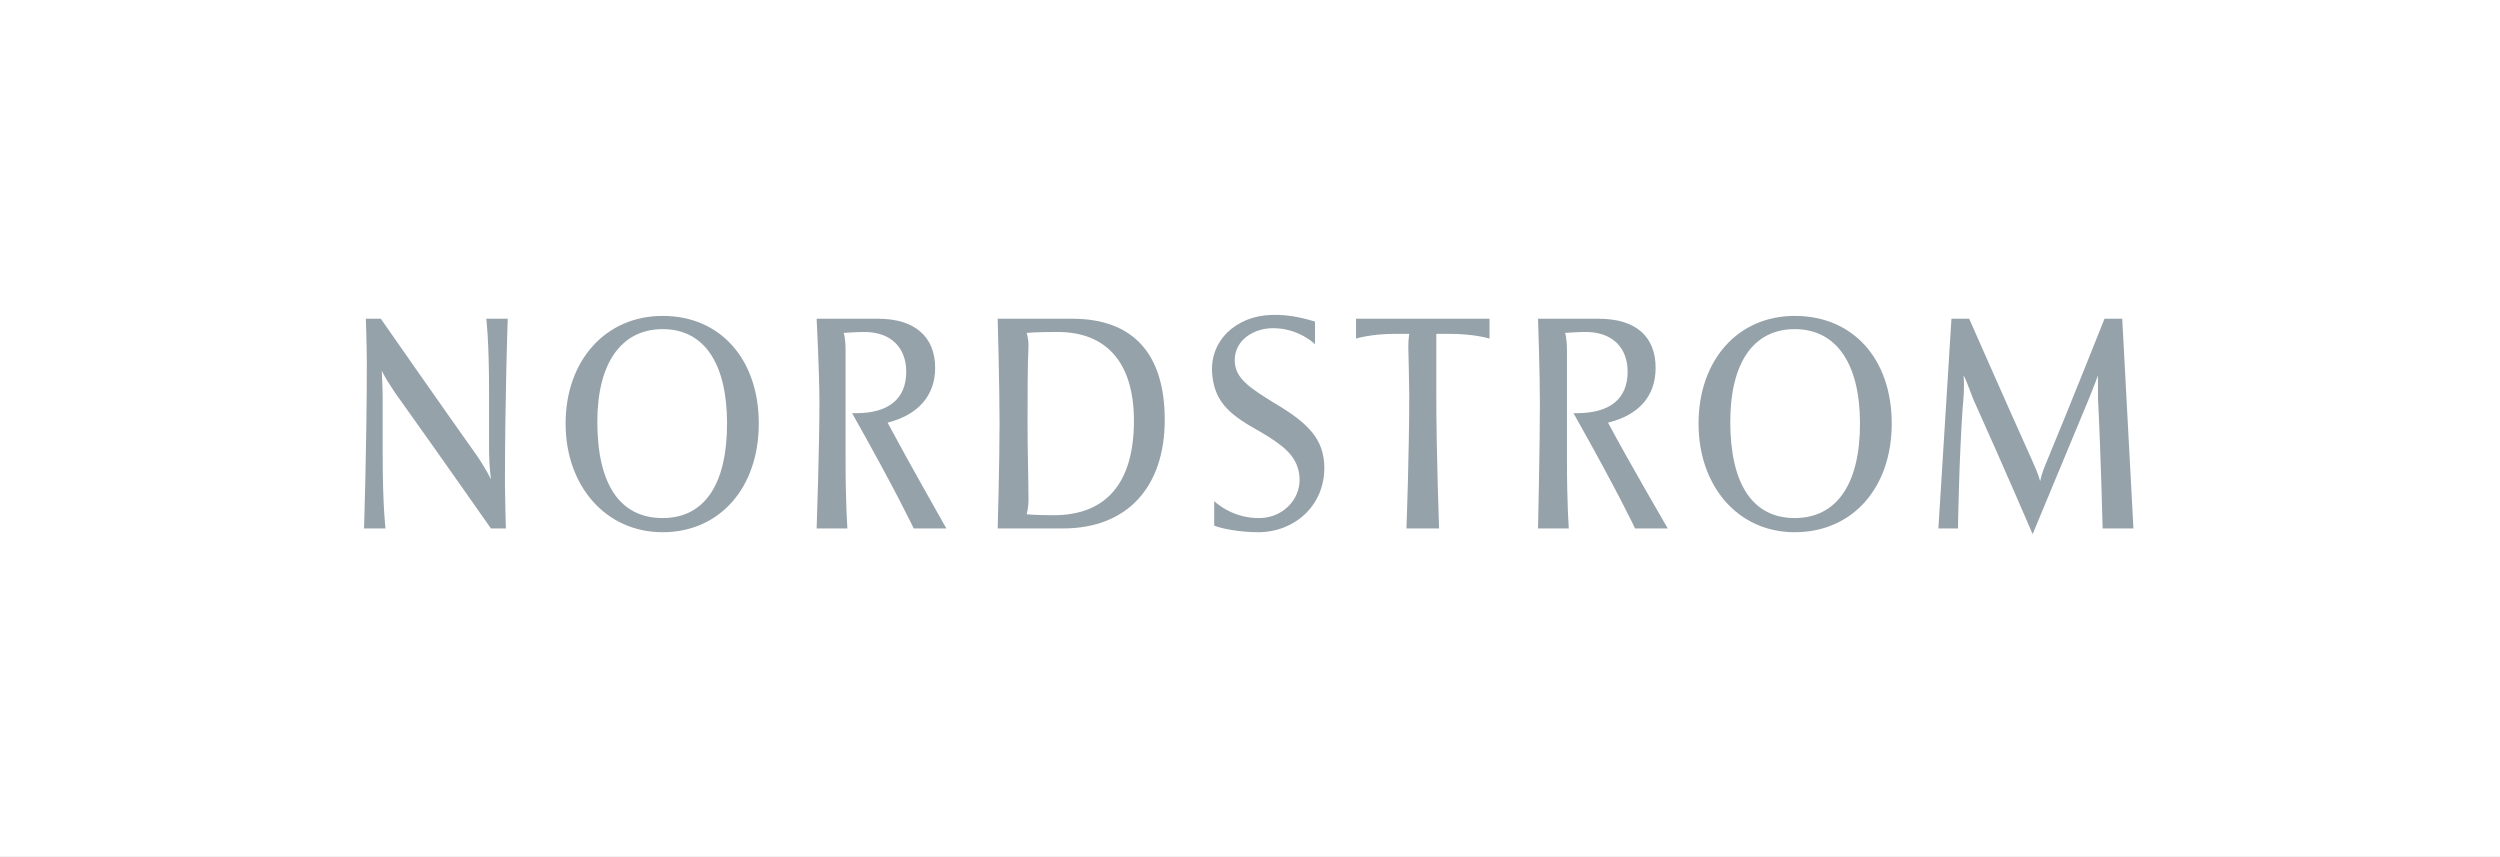
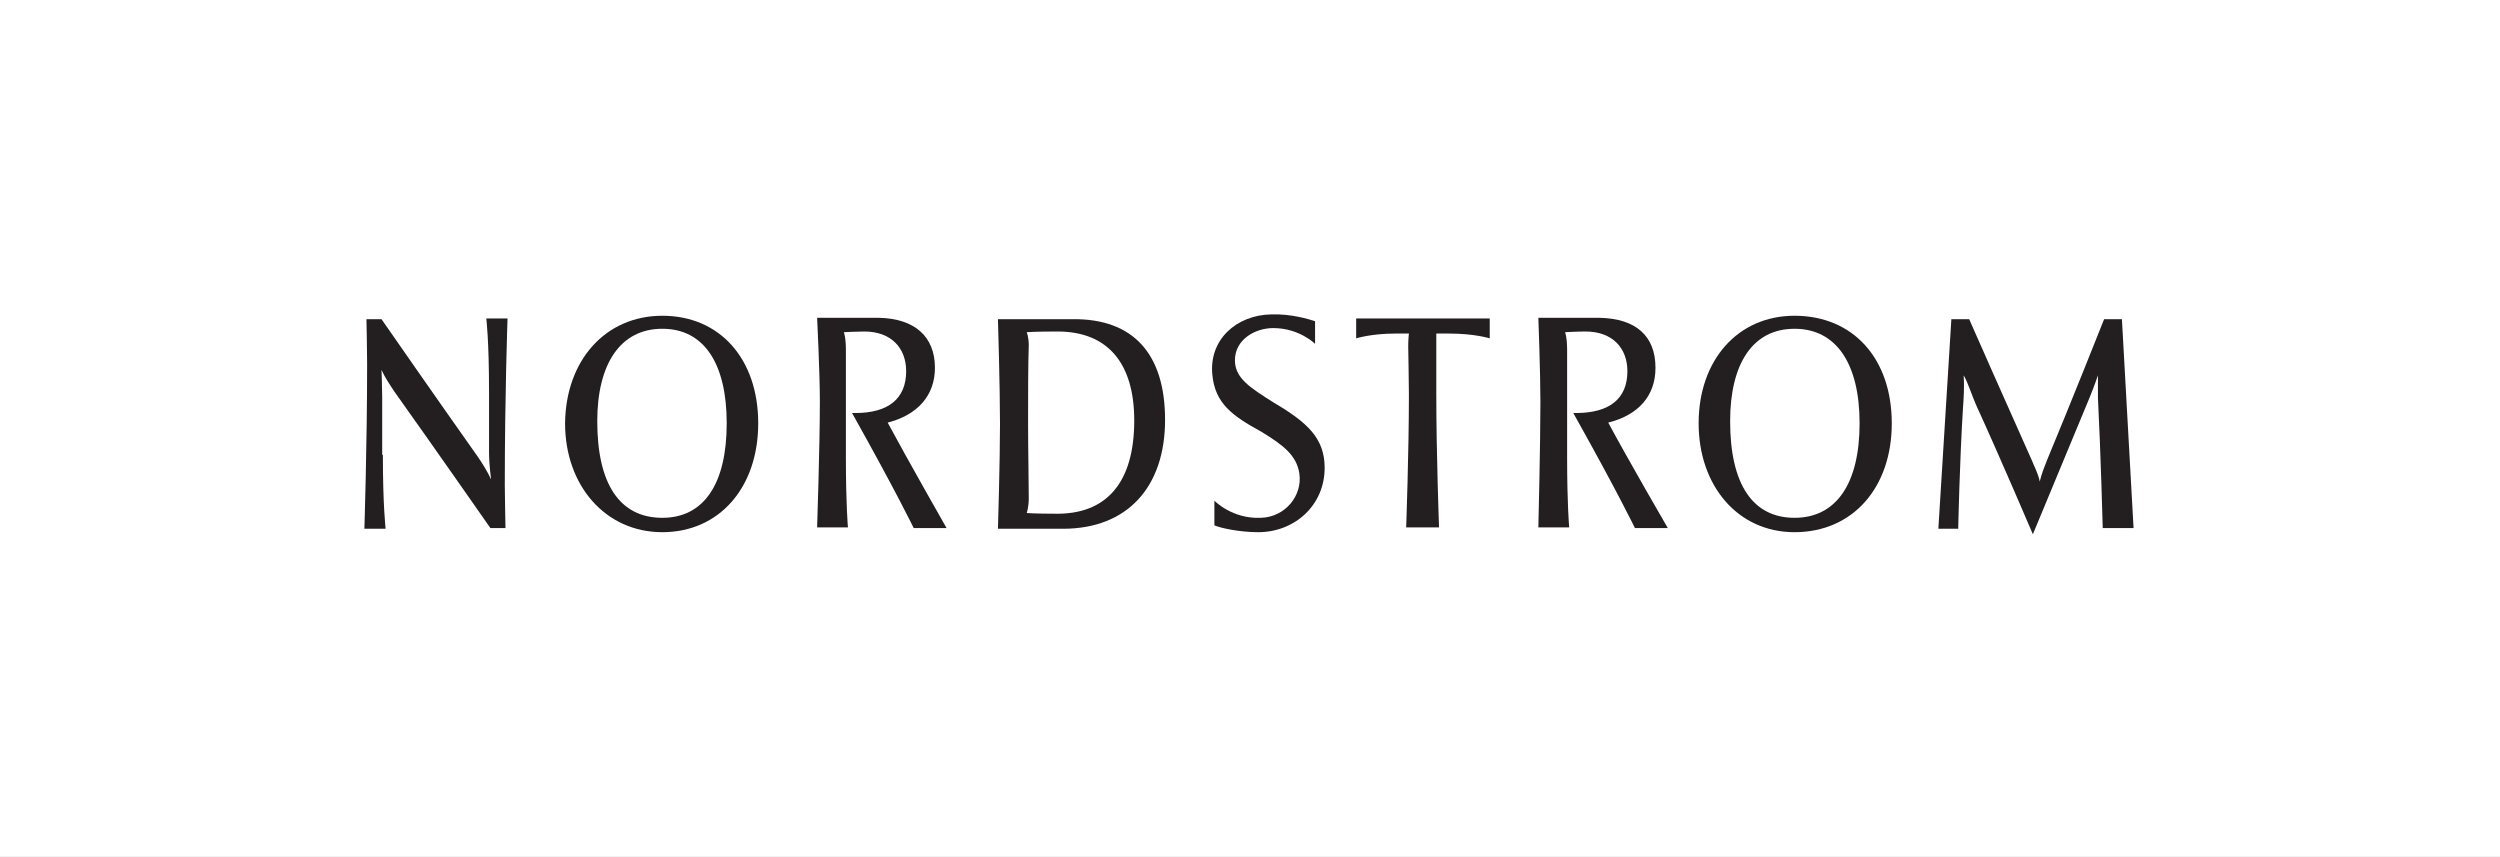
- <svg xmlns="http://www.w3.org/2000/svg" width="365px" height="125px" viewBox="0 0 365 125" version="1.1">
-   <defs />
-   <g id="Welcome" stroke="none" stroke-width="1" fill="none" fill-rule="evenodd">
-     <g id="Desktop-HD---Why-Us" transform="translate(-107, -1496)">
-       <g id="nordstrom" transform="translate(107, 1496)">
-         <rect id="Rectangle-84" fill="#FFFFFF" x="0" y="0" width="365" height="125" />
-         <g transform="translate(53, 46)" fill="#95A2AA">
-           <path d="M43.748,0.122 C52.196,0.122 57.782,6.466 57.782,15.844 C57.782,25.223 52.059,31.705 43.748,31.705 C35.437,31.705 29.578,24.947 29.578,15.844 C29.578,6.604 35.437,0.122 43.748,0.122 L43.748,0.122 Z M43.748,29.636 C49.879,29.636 53.149,24.671 53.149,15.844 C53.149,7.156 49.879,2.053 43.748,2.053 C37.617,2.053 34.21,7.156 34.21,15.568 C34.21,24.671 37.481,29.636 43.748,29.636 L43.748,29.636 Z" id="Fill-1" />
-           <path d="M117.052,15.292 C117.052,25.085 111.602,31.153 102.2,31.153 L92.662,31.153 C92.662,31.153 92.935,21.499 92.935,15.844 C92.935,10.327 92.662,0.536 92.662,0.536 L103.562,0.536 C112.419,0.536 117.052,5.639 117.052,15.292 L117.052,15.292 Z M112.555,15.431 C112.555,7.156 108.74,2.467 101.383,2.467 C98.112,2.467 96.886,2.605 96.886,2.605 C96.886,2.605 97.159,3.294 97.159,4.535 C97.022,7.156 97.022,12.121 97.022,15.844 C97.022,19.982 97.159,24.257 97.159,26.877 C97.159,28.257 96.886,29.084 96.886,29.084 C96.886,29.084 98.112,29.222 100.838,29.222 C108.604,29.222 112.555,24.395 112.555,15.431 L112.555,15.431 Z" id="Fill-2" />
-           <path d="M209.022,0.122 C217.606,0.122 223.192,6.466 223.192,15.844 C223.192,25.223 217.469,31.705 209.022,31.705 C200.71,31.705 194.988,24.947 194.988,15.844 C194.988,6.604 200.71,0.122 209.022,0.122 L209.022,0.122 Z M209.022,29.636 C215.153,29.636 218.559,24.671 218.559,15.844 C218.559,7.156 215.153,2.053 209.022,2.053 C202.89,2.053 199.62,7.156 199.62,15.568 C199.62,24.671 202.89,29.636 209.022,29.636 L209.022,29.636 Z" id="Fill-3" />
-           <path d="M2.872,20.396 C2.872,27.843 3.281,31.153 3.281,31.153 L0.147,31.153 C0.147,31.153 0.556,18.879 0.556,7.018 C0.556,4.949 0.419,0.536 0.419,0.536 L2.6,0.536 C2.6,0.536 11.047,12.672 16.634,20.534 C17.315,21.499 18.132,22.878 18.678,23.981 C18.678,23.981 18.405,21.913 18.405,19.982 L18.405,11.293 C18.405,3.57 17.996,0.536 17.996,0.536 L21.13,0.536 C21.13,0.536 20.721,11.845 20.721,24.809 C20.721,26.05 20.857,31.153 20.857,31.153 L18.678,31.153 C18.678,31.153 10.366,19.292 4.643,11.293 C3.826,10.052 3.281,9.225 2.736,8.121 C2.736,8.121 2.872,10.742 2.872,12.121 L2.872,20.396" id="Fill-4" />
-           <path d="M131.085,29.636 C134.628,29.498 137.217,26.464 136.672,23.154 C136.263,20.534 134.356,19.016 131.085,17.086 C126.861,14.741 124.409,12.948 124,8.81 C123.455,3.708 127.543,0.122 132.584,-0.016 C135.446,-0.154 138.034,0.674 138.988,0.949 L138.988,4.26 C138.988,4.26 136.672,1.915 132.857,1.915 C130.132,1.915 127.27,3.57 127.27,6.604 C127.27,9.225 129.451,10.604 132.993,12.81 C137.898,15.706 140.351,18.051 140.351,22.327 C140.351,27.843 135.991,31.705 130.677,31.705 C127.951,31.705 125.227,31.153 124.273,30.739 L124.273,27.154 C124.273,27.154 126.861,29.774 131.085,29.636" id="Fill-5" />
-           <path d="M164.467,0.536 L164.467,3.432 C164.467,3.432 162.287,2.742 158.608,2.742 L156.7,2.742 L156.7,4.673 L156.7,11.707 C156.7,20.258 157.11,31.153 157.11,31.153 L152.341,31.153 C152.341,31.153 152.75,20.258 152.75,11.707 C152.75,10.189 152.613,4.673 152.613,4.673 C152.613,3.57 152.75,2.742 152.75,2.742 L150.706,2.742 C147.163,2.742 144.983,3.432 144.983,3.432 L144.983,0.536 L164.467,0.536" id="Fill-6" />
-           <path d="M258.481,31.153 L253.985,31.153 C253.985,31.153 253.712,19.982 253.304,12.121 L253.304,8.81 C253.304,8.81 252.759,10.327 252.077,11.983 L243.766,31.98 C243.766,31.98 239.134,21.223 235.455,13.086 C234.909,11.983 234.228,9.776 233.683,8.81 C233.82,10.466 233.683,12.259 233.547,13.5 C233.002,21.499 232.866,31.153 232.866,31.153 L230.005,31.153 L231.912,0.536 L234.5,0.536 C234.5,0.536 240.087,13.224 243.629,21.085 C244.038,22.051 244.584,23.154 244.856,24.257 C245.128,23.016 245.537,22.051 245.946,21.085 C249.216,13.224 254.257,0.536 254.257,0.536 L256.846,0.536 L258.481,31.153" id="Fill-7" />
-           <path d="M188.72,7.708 C188.72,11.845 186.268,14.603 181.771,15.706 C184.633,21.085 190.491,31.153 190.491,31.153 L185.723,31.153 C185.723,31.153 183.27,25.913 176.73,14.327 L177.139,14.327 C182.044,14.327 184.633,12.259 184.633,8.259 C184.633,4.811 182.452,2.467 178.501,2.467 C177.275,2.467 175.504,2.605 175.504,2.605 C175.504,2.605 175.776,3.294 175.776,5.225 L175.776,20.947 C175.776,27.843 176.049,31.153 176.049,31.153 L171.552,31.153 C171.552,31.153 171.825,19.154 171.825,12.81 C171.825,8.535 171.552,0.536 171.552,0.536 L180.409,0.536 C185.859,0.536 188.72,3.156 188.72,7.708" id="Fill-8" />
-           <path d="M83.534,7.708 C83.534,11.845 80.945,14.603 76.585,15.706 C79.446,21.085 85.169,31.153 85.169,31.153 L80.4,31.153 C80.4,31.153 77.947,25.913 71.407,14.327 L71.952,14.327 C76.721,14.327 79.31,12.259 79.31,8.259 C79.31,4.811 77.129,2.467 73.178,2.467 C72.088,2.467 70.181,2.605 70.181,2.605 C70.181,2.605 70.453,3.294 70.453,5.225 L70.453,20.947 C70.453,27.843 70.726,31.153 70.726,31.153 L66.229,31.153 C66.229,31.153 66.638,19.154 66.638,12.81 C66.638,8.535 66.229,0.536 66.229,0.536 L75.222,0.536 C80.536,0.536 83.534,3.156 83.534,7.708" id="Fill-9" />
-         </g>
-       </g>
-     </g>
-   </g>
+ <svg xmlns="http://www.w3.org/2000/svg" version="1.1" id="Layer_1" x="0px" y="0px" viewBox="-951 3197.7 365 125" enable-background="new -951 3197.7 365 125" xml:space="preserve">
+   <rect id="Rectangle-84" x="-951" y="3197.7" fill="#FFFFFF" width="365" height="125">
+ </rect>
+   <path id="Fill-1" fill="#231F20" d="M-854.3,3243.8c8.4,0,14,6.3,14,15.7c0,9.4-5.7,15.9-14,15.9c-8.3,0-14.2-6.8-14.2-15.9  C-868.4,3250.3-862.6,3243.8-854.3,3243.8L-854.3,3243.8z M-854.3,3273.3c6.1,0,9.4-5,9.4-13.8c0-8.7-3.3-13.8-9.4-13.8  c-6.1,0-9.5,5.1-9.5,13.5C-863.8,3268.4-860.5,3273.3-854.3,3273.3L-854.3,3273.3z" />
+   <path id="Fill-2" fill="#231F20" d="M-780.9,3259c0,9.8-5.5,15.9-14.9,15.9h-9.5c0,0,0.3-9.7,0.3-15.3c0-5.5-0.3-15.3-0.3-15.3h10.9  C-785.6,3244.2-780.9,3249.3-780.9,3259L-780.9,3259z M-785.4,3259.1c0-8.3-3.8-13-11.2-13c-3.3,0-4.5,0.1-4.5,0.1s0.3,0.7,0.3,1.9  c-0.1,2.6-0.1,7.6-0.1,11.3c0,4.1,0.1,8.4,0.1,11c0,1.4-0.3,2.2-0.3,2.2s1.2,0.1,4,0.1C-789.4,3272.9-785.4,3268.1-785.4,3259.1  L-785.4,3259.1z" />
+   <path id="Fill-3" fill="#231F20" d="M-689,3243.8c8.6,0,14.2,6.3,14.2,15.7c0,9.4-5.7,15.9-14.2,15.9c-8.3,0-14-6.8-14-15.9  C-703,3250.3-697.3,3243.8-689,3243.8L-689,3243.8z M-689,3273.3c6.1,0,9.5-5,9.5-13.8c0-8.7-3.4-13.8-9.5-13.8s-9.4,5.1-9.4,13.5  C-698.4,3268.4-695.1,3273.3-689,3273.3L-689,3273.3z" />
+   <path id="Fill-4" fill="#231F20" d="M-895.1,3264.1c0,7.4,0.4,10.8,0.4,10.8h-3.1c0,0,0.4-12.3,0.4-24.1c0-2.1-0.1-6.5-0.1-6.5h2.2  c0,0,8.4,12.1,14,20c0.7,1,1.5,2.3,2,3.4c0,0-0.3-2.1-0.3-4v-8.7c0-7.7-0.4-10.8-0.4-10.8h3.1c0,0-0.4,11.3-0.4,24.3  c0,1.2,0.1,6.3,0.1,6.3h-2.2c0,0-8.3-11.9-14-19.9c-0.8-1.2-1.4-2.1-1.9-3.2c0,0,0.1,2.6,0.1,4V3264.1" />
+   <path id="Fill-5" fill="#231F20" d="M-766.9,3273.3c3.5-0.1,6.1-3.2,5.6-6.5c-0.4-2.6-2.3-4.1-5.6-6.1c-4.2-2.3-6.7-4.1-7.1-8.3  c-0.5-5.1,3.5-8.7,8.6-8.8c2.9-0.1,5.5,0.7,6.4,1v3.3c0,0-2.3-2.3-6.1-2.3c-2.7,0-5.6,1.7-5.6,4.7c0,2.6,2.2,4,5.7,6.2  c4.9,2.9,7.4,5.2,7.4,9.5c0,5.5-4.4,9.4-9.7,9.4c-2.7,0-5.5-0.6-6.4-1v-3.6C-773.7,3270.8-771.1,3273.5-766.9,3273.3" />
+   <path id="Fill-6" fill="#231F20" d="M-733.5,3244.2v2.9c0,0-2.2-0.7-5.9-0.7h-1.9v1.9v7c0,8.6,0.4,19.4,0.4,19.4h-4.8  c0,0,0.4-10.9,0.4-19.4c0-1.5-0.1-7-0.1-7c0-1.1,0.1-1.9,0.1-1.9h-2c-3.5,0-5.7,0.7-5.7,0.7v-2.9H-733.5" />
+   <path id="Fill-7" fill="#231F20" d="M-639.5,3274.8h-4.5c0,0-0.3-11.2-0.7-19v-3.3c0,0-0.5,1.5-1.2,3.2l-8.3,20  c0,0-4.6-10.8-8.3-18.9c-0.5-1.1-1.2-3.3-1.8-4.3c0.1,1.7,0,3.4-0.1,4.7c-0.5,8-0.7,17.7-0.7,17.7h-2.9l1.9-30.6h2.6  c0,0,5.6,12.7,9.1,20.5c0.4,1,1,2.1,1.2,3.2c0.3-1.2,0.7-2.2,1.1-3.2c3.3-7.9,8.3-20.5,8.3-20.5h2.6L-639.5,3274.8" />
+   <path id="Fill-8" fill="#231F20" d="M-709.3,3251.4c0,4.1-2.5,6.9-6.9,8c2.9,5.4,8.7,15.4,8.7,15.4h-4.8c0,0-2.5-5.2-9-16.8h0.4  c4.9,0,7.5-2.1,7.5-6.1c0-3.4-2.2-5.8-6.1-5.8c-1.2,0-3,0.1-3,0.1s0.3,0.7,0.3,2.6v15.7c0,6.9,0.3,10.2,0.3,10.2h-4.5  c0,0,0.3-12,0.3-18.3c0-4.3-0.3-12.3-0.3-12.3h8.9C-712.1,3244.2-709.3,3246.8-709.3,3251.4" />
+   <path id="Fill-9" fill="#231F20" d="M-814.5,3251.4c0,4.1-2.6,6.9-6.9,8c2.9,5.4,8.6,15.4,8.6,15.4h-4.8c0,0-2.5-5.2-9-16.8h0.5  c4.8,0,7.4-2.1,7.4-6.1c0-3.4-2.2-5.8-6.1-5.8c-1.1,0-3,0.1-3,0.1s0.3,0.7,0.3,2.6v15.7c0,6.9,0.3,10.2,0.3,10.2h-4.5  c0,0,0.4-12,0.4-18.3c0-4.3-0.4-12.3-0.4-12.3h9C-817.5,3244.2-814.5,3246.8-814.5,3251.4" />
</svg>
